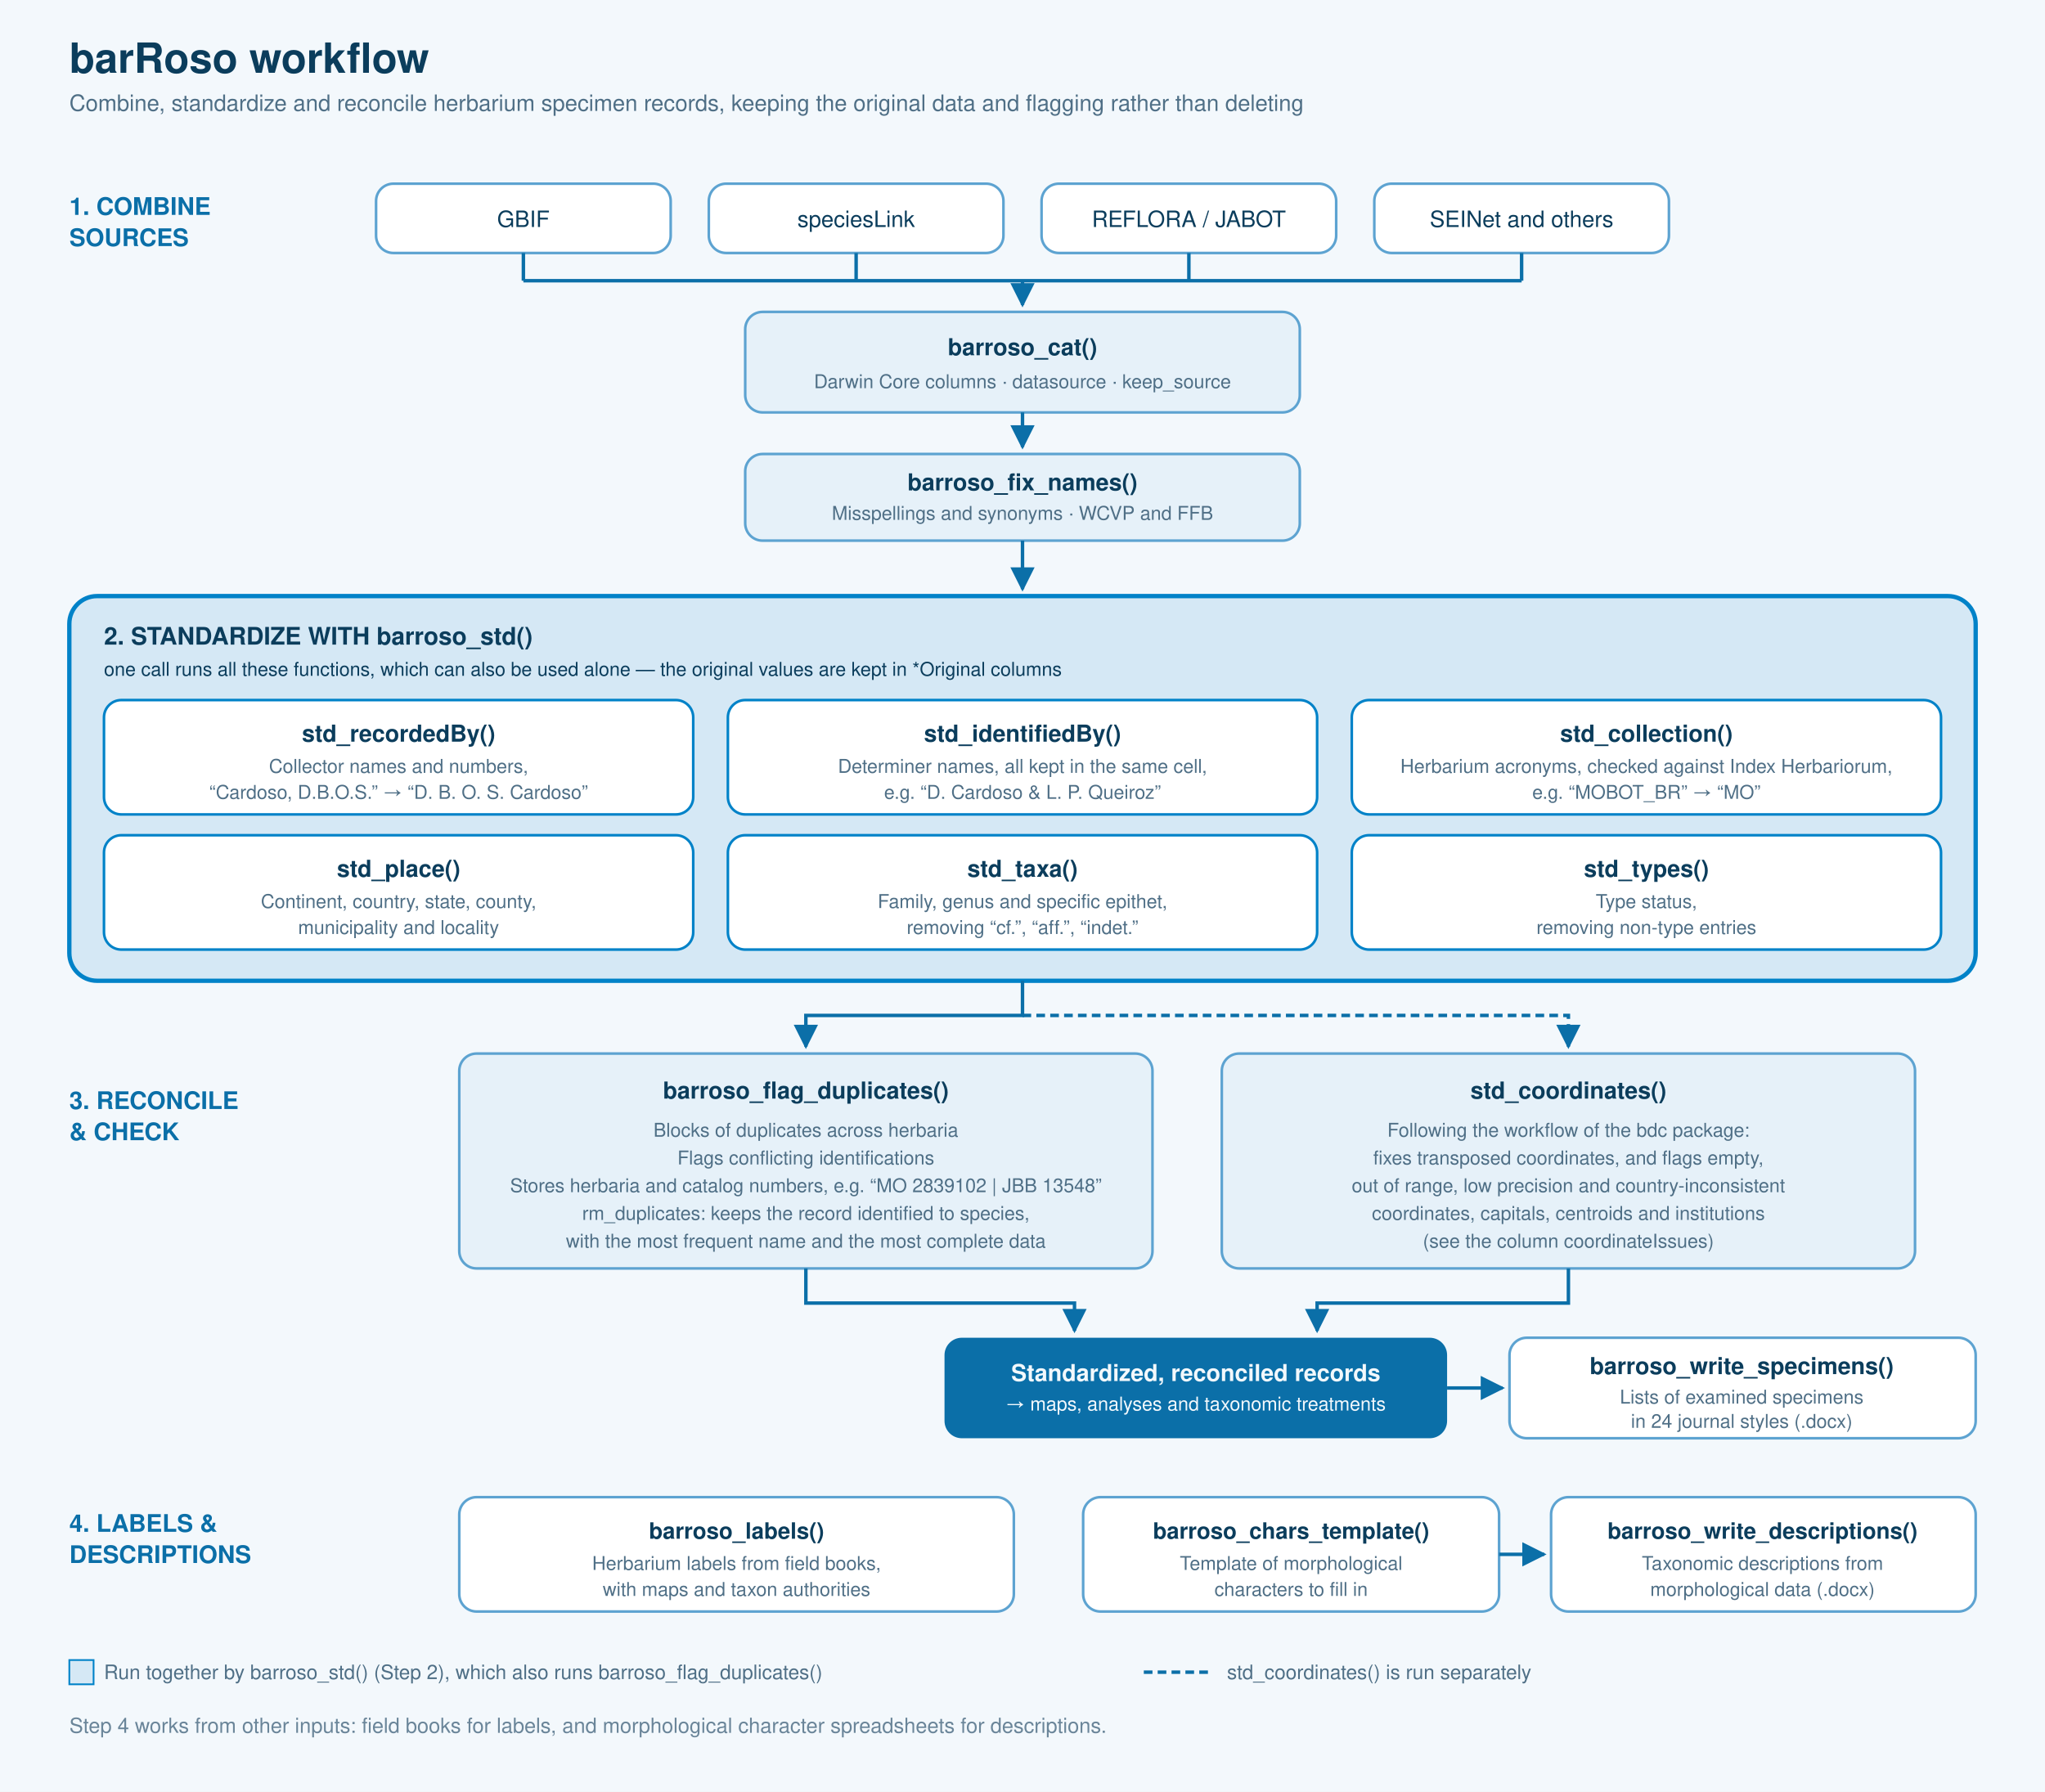
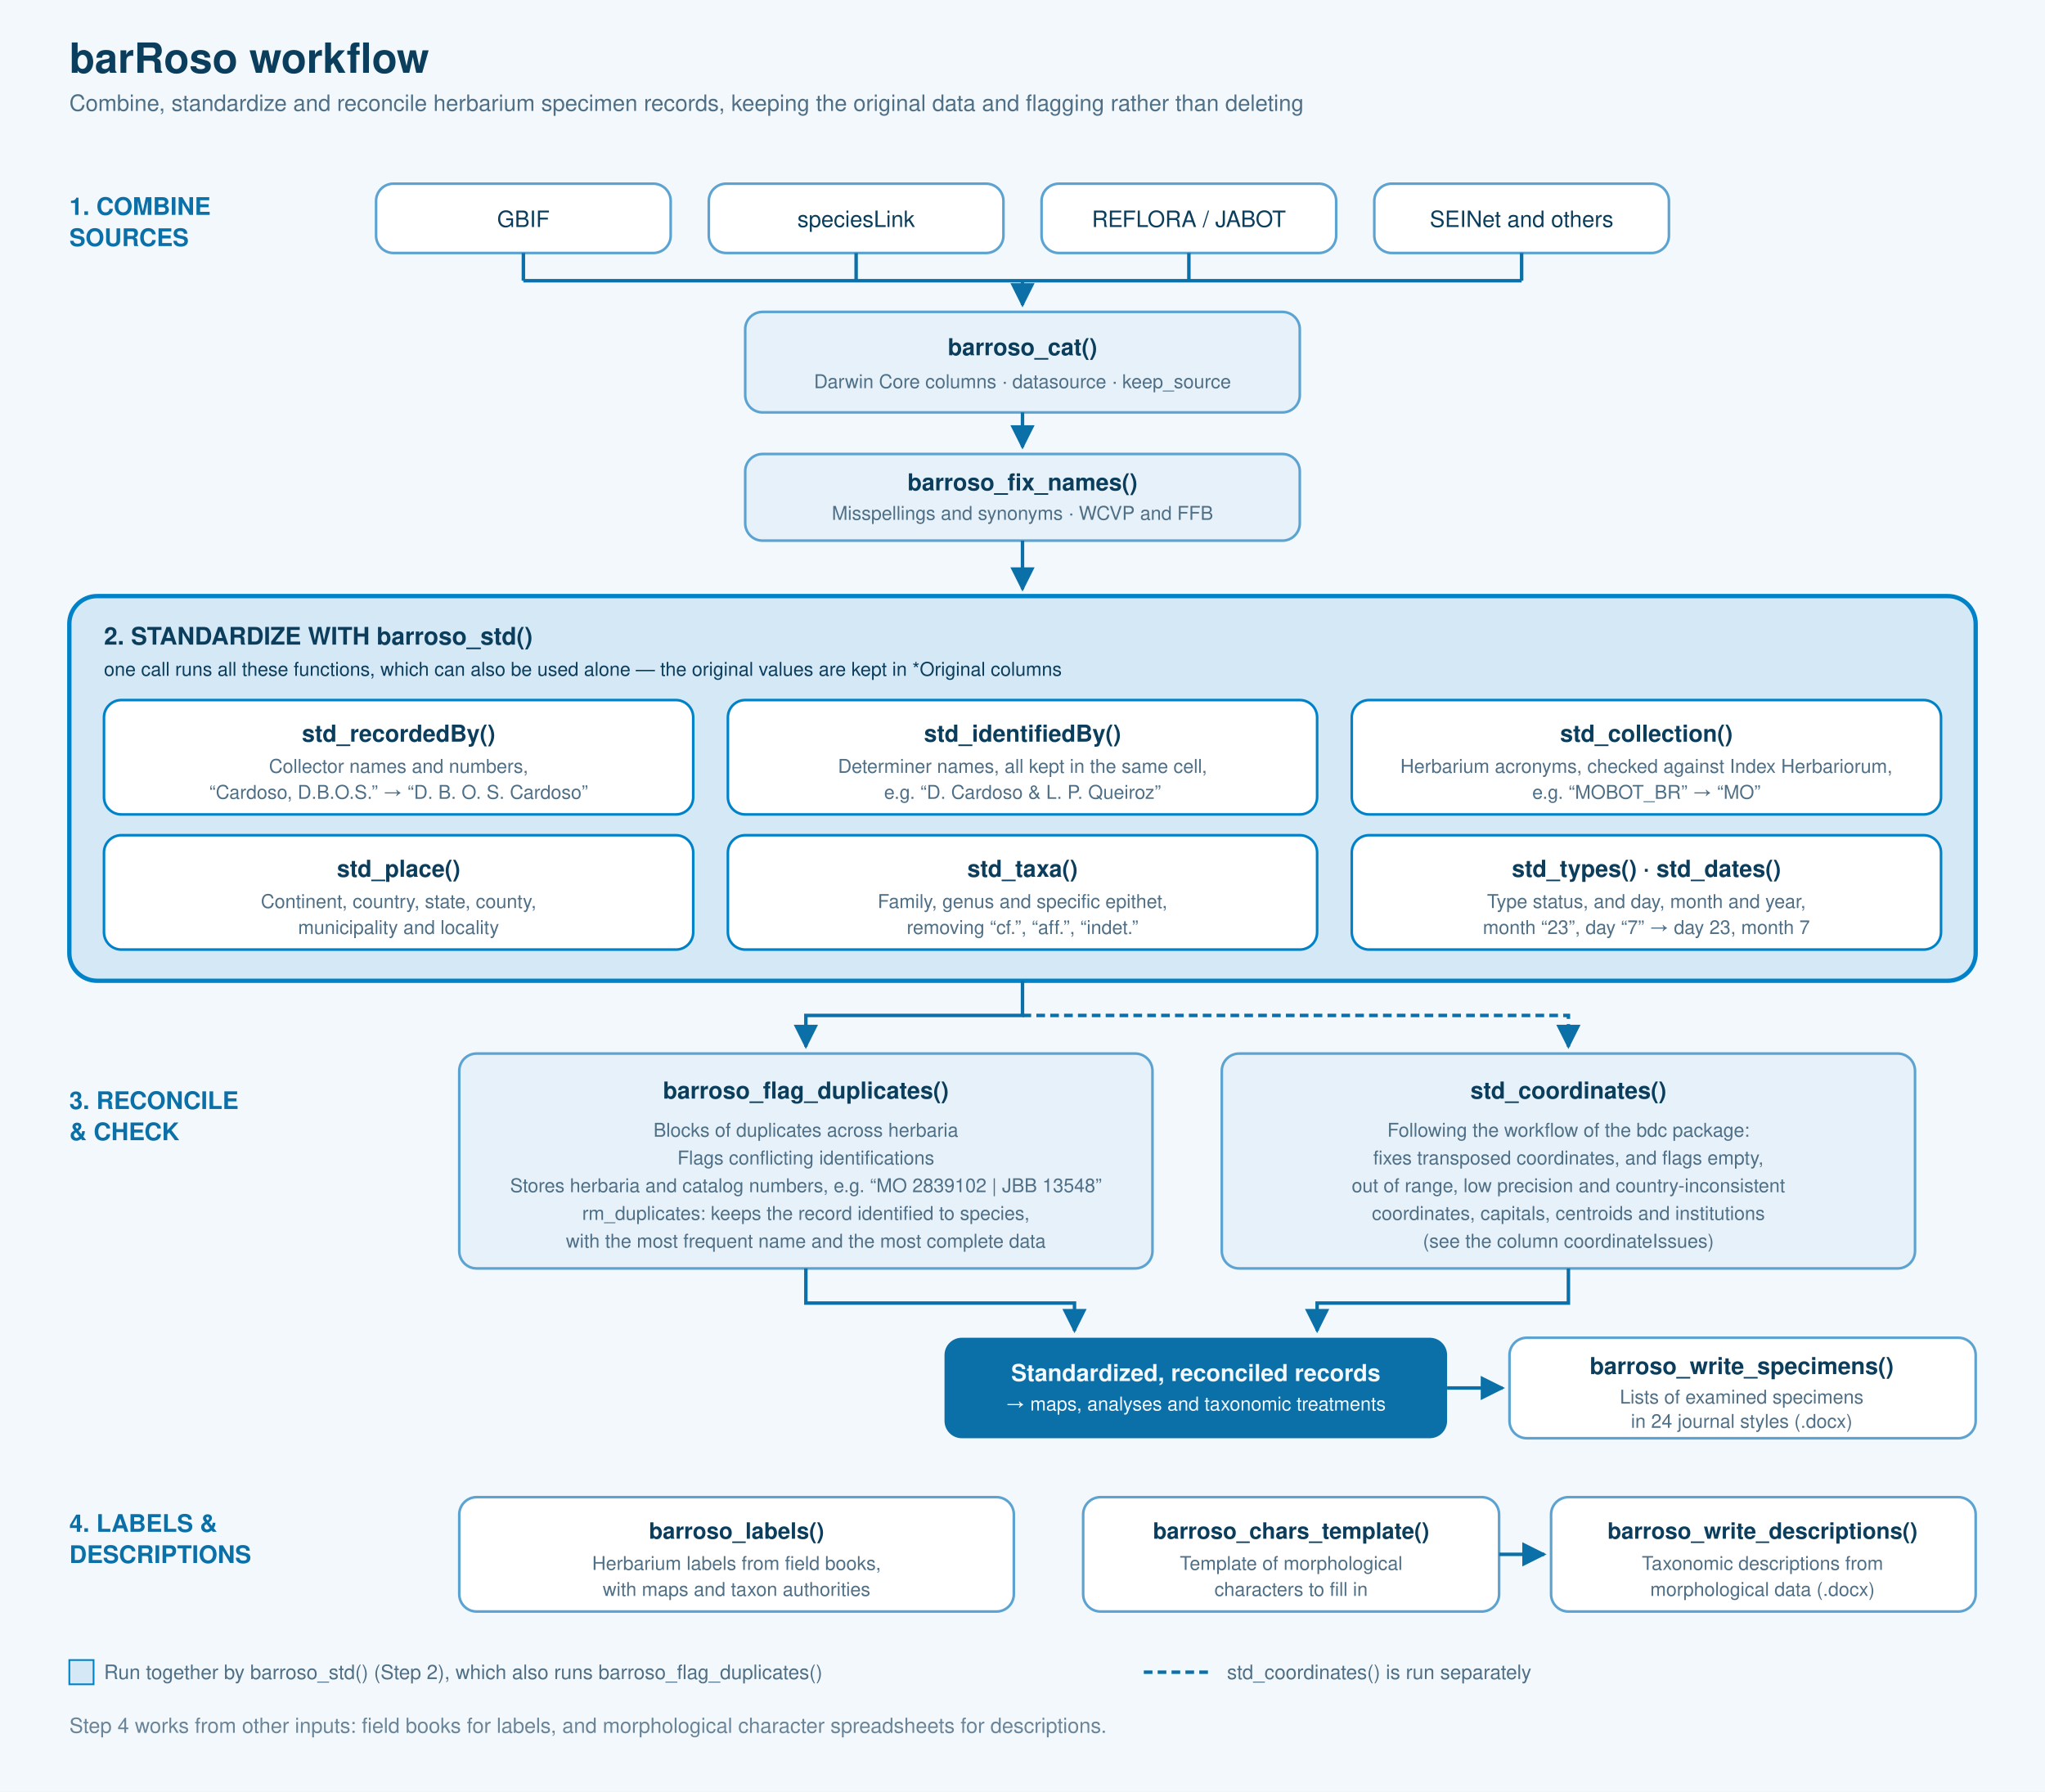
<svg xmlns="http://www.w3.org/2000/svg" viewBox="0 0 1180 1034" font-family="Helvetica, Arial, sans-serif">
  <defs>
    <marker id="arrow" viewBox="0 0 10 10" refX="9" refY="5" markerWidth="7" markerHeight="7" orient="auto-start-reverse">
      <path d="M0,0 L10,5 L0,10 z" fill="#0B6FA8" />
    </marker>
  </defs>
  <rect x="0" y="0" width="1180" height="1034" fill="#F3F8FC" />
  <text x="40" y="42" font-size="24" font-weight="700" fill="#0B3D5C">barRoso workflow</text>
  <text x="40" y="64" font-size="13" fill="#4F6F86">Combine, standardize and reconcile herbarium specimen records, keeping the original data and flagging rather than deleting</text>
  <text font-size="14" font-weight="700" fill="#0B6FA8">
    <tspan x="40" y="124">1. COMBINE</tspan>
    <tspan x="40" y="142">SOURCES</tspan>
  </text>
  <g font-size="13">
    <rect x="217" y="106" width="170" height="40" rx="10" fill="#FFFFFF" stroke="#5DA3D1" stroke-width="1.5" />
    <text x="302" y="131" text-anchor="middle" fill="#0B3D5C">GBIF</text>
    <rect x="409" y="106" width="170" height="40" rx="10" fill="#FFFFFF" stroke="#5DA3D1" stroke-width="1.5" />
    <text x="494" y="131" text-anchor="middle" fill="#0B3D5C">speciesLink</text>
    <rect x="601" y="106" width="170" height="40" rx="10" fill="#FFFFFF" stroke="#5DA3D1" stroke-width="1.5" />
    <text x="686" y="131" text-anchor="middle" fill="#0B3D5C">REFLORA / JABOT</text>
    <rect x="793" y="106" width="170" height="40" rx="10" fill="#FFFFFF" stroke="#5DA3D1" stroke-width="1.5" />
    <text x="878" y="131" text-anchor="middle" fill="#0B3D5C">SEINet and others</text>
  </g>
  <g stroke="#0B6FA8" stroke-width="2" fill="none">
    <line x1="302" y1="146" x2="302" y2="162" />
    <line x1="494" y1="146" x2="494" y2="162" />
    <line x1="686" y1="146" x2="686" y2="162" />
    <line x1="878" y1="146" x2="878" y2="162" />
    <line x1="302" y1="162" x2="878" y2="162" />
    <line x1="590" y1="162" x2="590" y2="176" marker-end="url(#arrow)" />
  </g>
  <rect x="430" y="180" width="320" height="58" rx="10" fill="#E6F1F9" stroke="#5DA3D1" stroke-width="1.5" />
  <text x="590" y="205" text-anchor="middle" font-size="13.5" fill="#0B3D5C" font-weight="600">barroso_cat()</text>
  <text x="590" y="224" text-anchor="middle" font-size="11" fill="#4F6F86">Darwin Core columns · datasource · keep_source</text>
  <line x1="590" y1="238" x2="590" y2="258" stroke="#0B6FA8" stroke-width="2" marker-end="url(#arrow)" />
  <rect x="430" y="262" width="320" height="50" rx="10" fill="#E6F1F9" stroke="#5DA3D1" stroke-width="1.5" />
  <text x="590" y="283" text-anchor="middle" font-size="13.5" fill="#0B3D5C" font-weight="600">barroso_fix_names()</text>
  <text x="590" y="300" text-anchor="middle" font-size="11" fill="#4F6F86">Misspellings and synonyms · WCVP and FFB</text>
  <line x1="590" y1="312" x2="590" y2="340" stroke="#0B6FA8" stroke-width="2" marker-end="url(#arrow)" />
  <g transform="translate(0,74)">
    <rect x="40" y="270" width="1100" height="222" rx="16" fill="#D5E8F5" stroke="#0082C8" stroke-width="2.5" />
    <text x="60" y="298" font-size="14" font-weight="700" fill="#0B3D5C">2. STANDARDIZE WITH barroso_std()</text>
    <text x="60" y="316" font-size="11" fill="#0B3D5C">one call runs all these functions, which can also be used alone — the original values are kept in *Original columns</text>
    <g font-size="13.5">
      <rect x="60" y="330" width="340" height="66" rx="10" fill="#FFFFFF" stroke="#0082C8" stroke-width="1.5" />
      <text x="230" y="354" text-anchor="middle" fill="#0B3D5C" font-weight="600">std_recordedBy()</text>
      <text x="230" y="372" text-anchor="middle" fill="#4F6F86" font-size="11">Collector names and numbers,</text>
      <text x="230" y="387" text-anchor="middle" fill="#4F6F86" font-size="11">“Cardoso, D.B.O.S.” → “D. B. O. S. Cardoso”</text>
      <rect x="420" y="330" width="340" height="66" rx="10" fill="#FFFFFF" stroke="#0082C8" stroke-width="1.5" />
      <text x="590" y="354" text-anchor="middle" fill="#0B3D5C" font-weight="600">std_identifiedBy()</text>
      <text x="590" y="372" text-anchor="middle" fill="#4F6F86" font-size="11">Determiner names, all kept in the same cell,</text>
      <text x="590" y="387" text-anchor="middle" fill="#4F6F86" font-size="11">e.g. “D. Cardoso &amp; L. P. Queiroz”</text>
      <rect x="780" y="330" width="340" height="66" rx="10" fill="#FFFFFF" stroke="#0082C8" stroke-width="1.5" />
      <text x="950" y="354" text-anchor="middle" fill="#0B3D5C" font-weight="600">std_collection()</text>
      <text x="950" y="372" text-anchor="middle" fill="#4F6F86" font-size="11">Herbarium acronyms, checked against Index Herbariorum,</text>
      <text x="950" y="387" text-anchor="middle" fill="#4F6F86" font-size="11">e.g. “MOBOT_BR” → “MO”</text>
      <rect x="60" y="408" width="340" height="66" rx="10" fill="#FFFFFF" stroke="#0082C8" stroke-width="1.5" />
      <text x="230" y="432" text-anchor="middle" fill="#0B3D5C" font-weight="600">std_place()</text>
      <text x="230" y="450" text-anchor="middle" fill="#4F6F86" font-size="11">Continent, country, state, county,</text>
      <text x="230" y="465" text-anchor="middle" fill="#4F6F86" font-size="11">municipality and locality</text>
      <rect x="420" y="408" width="340" height="66" rx="10" fill="#FFFFFF" stroke="#0082C8" stroke-width="1.5" />
      <text x="590" y="432" text-anchor="middle" fill="#0B3D5C" font-weight="600">std_taxa()</text>
      <text x="590" y="450" text-anchor="middle" fill="#4F6F86" font-size="11">Family, genus and specific epithet,</text>
      <text x="590" y="465" text-anchor="middle" fill="#4F6F86" font-size="11">removing “cf.”, “aff.”, “indet.”</text>
      <rect x="780" y="408" width="340" height="66" rx="10" fill="#FFFFFF" stroke="#0082C8" stroke-width="1.5" />
-       <text x="950" y="432" text-anchor="middle" fill="#0B3D5C" font-weight="600">std_types()</text>
-       <text x="950" y="450" text-anchor="middle" fill="#4F6F86" font-size="11">Type status,</text>
-       <text x="950" y="465" text-anchor="middle" fill="#4F6F86" font-size="11">removing non-type entries</text>
+       <text x="950" y="432" text-anchor="middle" fill="#0B3D5C" font-weight="600">std_types() · std_dates()</text>
+       <text x="950" y="450" text-anchor="middle" fill="#4F6F86" font-size="11">Type status, and day, month and year,</text>
+       <text x="950" y="465" text-anchor="middle" fill="#4F6F86" font-size="11">month “23”, day “7” → day 23, month 7</text>
    </g>
    <g stroke="#0B6FA8" stroke-width="2" fill="none">
      <path d="M590,492 L590,512 L465,512 L465,530" marker-end="url(#arrow)" />
      <path d="M590,512 L905,512 L905,530" stroke-dasharray="5 3" marker-end="url(#arrow)" />
    </g>
    <text font-size="14" font-weight="700" fill="#0B6FA8">
      <tspan x="40" y="566">3. RECONCILE</tspan>
      <tspan x="40" y="584">&amp; CHECK</tspan>
    </text>
    <g font-size="13.5">
      <rect x="265" y="534" width="400" height="124" rx="10" fill="#E6F1F9" stroke="#5DA3D1" stroke-width="1.5" />
      <text x="465" y="560" text-anchor="middle" fill="#0B3D5C" font-weight="600">barroso_flag_duplicates()</text>
      <text x="465" y="582" text-anchor="middle" fill="#4F6F86" font-size="11">Blocks of duplicates across herbaria</text>
      <text x="465" y="598" text-anchor="middle" fill="#4F6F86" font-size="11">Flags conflicting identifications</text>
      <text x="465" y="614" text-anchor="middle" fill="#4F6F86" font-size="11">Stores herbaria and catalog numbers, e.g. “MO 2839102 | JBB 13548”</text>
      <text x="465" y="630" text-anchor="middle" fill="#4F6F86" font-size="11">rm_duplicates: keeps the record identified to species,</text>
      <text x="465" y="646" text-anchor="middle" fill="#4F6F86" font-size="11">with the most frequent name and the most complete data</text>
      <rect x="705" y="534" width="400" height="124" rx="10" fill="#E6F1F9" stroke="#5DA3D1" stroke-width="1.5" />
      <text x="905" y="560" text-anchor="middle" fill="#0B3D5C" font-weight="600">std_coordinates()</text>
      <text x="905" y="582" text-anchor="middle" fill="#4F6F86" font-size="11">Following the workflow of the bdc package:</text>
      <text x="905" y="598" text-anchor="middle" fill="#4F6F86" font-size="11">fixes transposed coordinates, and flags empty,</text>
      <text x="905" y="614" text-anchor="middle" fill="#4F6F86" font-size="11">out of range, low precision and country-inconsistent</text>
      <text x="905" y="630" text-anchor="middle" fill="#4F6F86" font-size="11">coordinates, capitals, centroids and institutions</text>
      <text x="905" y="646" text-anchor="middle" fill="#4F6F86" font-size="11">(see the column coordinateIssues)</text>
    </g>
    <path d="M465,658 L465,678 L620,678 L620,694" fill="none" stroke="#0B6FA8" stroke-width="2" marker-end="url(#arrow)" />
    <path d="M905,658 L905,678 L760,678 L760,694" fill="none" stroke="#0B6FA8" stroke-width="2" marker-end="url(#arrow)" />
    <rect x="545" y="698" width="290" height="58" rx="10" fill="#0B6FA8" />
    <text x="690" y="723" text-anchor="middle" font-size="13.5" fill="#F2F8FC" font-weight="700">Standardized, reconciled records</text>
    <text x="690" y="740" text-anchor="middle" font-size="11" fill="#F2F8FC">→ maps, analyses and taxonomic treatments</text>
    <line x1="835" y1="727" x2="867" y2="727" stroke="#0B6FA8" stroke-width="2" marker-end="url(#arrow)" />
    <rect x="871" y="698" width="269" height="58" rx="10" fill="#FFFFFF" stroke="#5DA3D1" stroke-width="1.5" />
    <text x="1005" y="719" text-anchor="middle" font-size="13.5" fill="#0B3D5C" font-weight="600">barroso_write_specimens()</text>
    <text x="1005" y="736" text-anchor="middle" font-size="11" fill="#4F6F86">Lists of examined specimens</text>
    <text x="1005" y="750" text-anchor="middle" font-size="11" fill="#4F6F86">in 24 journal styles (.docx)</text>
    <text font-size="14" font-weight="700" fill="#0B6FA8">
      <tspan x="40" y="810">4. LABELS &amp;</tspan>
      <tspan x="40" y="828">DESCRIPTIONS</tspan>
    </text>
    <g font-size="13">
      <rect x="265" y="790" width="320" height="66" rx="10" fill="#FFFFFF" stroke="#5DA3D1" stroke-width="1.5" />
      <text x="425" y="814" text-anchor="middle" fill="#0B3D5C" font-weight="600">barroso_labels()</text>
      <text x="425" y="832" text-anchor="middle" fill="#4F6F86" font-size="11">Herbarium labels from field books,</text>
      <text x="425" y="847" text-anchor="middle" fill="#4F6F86" font-size="11">with maps and taxon authorities</text>
      <rect x="625" y="790" width="240" height="66" rx="10" fill="#FFFFFF" stroke="#5DA3D1" stroke-width="1.5" />
      <text x="745" y="814" text-anchor="middle" fill="#0B3D5C" font-weight="600">barroso_chars_template()</text>
      <text x="745" y="832" text-anchor="middle" fill="#4F6F86" font-size="11">Template of morphological</text>
      <text x="745" y="847" text-anchor="middle" fill="#4F6F86" font-size="11">characters to fill in</text>
      <rect x="895" y="790" width="245" height="66" rx="10" fill="#FFFFFF" stroke="#5DA3D1" stroke-width="1.5" />
      <text x="1017" y="814" text-anchor="middle" fill="#0B3D5C" font-weight="600">barroso_write_descriptions()</text>
      <text x="1017" y="832" text-anchor="middle" fill="#4F6F86" font-size="11">Taxonomic descriptions from</text>
      <text x="1017" y="847" text-anchor="middle" fill="#4F6F86" font-size="11">morphological data (.docx)</text>
    </g>
    <line x1="865" y1="823" x2="891" y2="823" stroke="#0B6FA8" stroke-width="2" marker-end="url(#arrow)" />
    <g font-size="11.5" fill="#4F6F86">
      <rect x="40" y="884" width="14" height="14" fill="#D5E8F5" stroke="#0082C8" />
      <text x="60" y="895">Run together by barroso_std() (Step 2), which also runs barroso_flag_duplicates()</text>
      <line x1="660" y1="891" x2="700" y2="891" stroke="#0B6FA8" stroke-width="2" stroke-dasharray="5 3" />
      <text x="708" y="895">std_coordinates() is run separately</text>
    </g>
    <text x="40" y="926" font-size="12" fill="#6A8599">Step 4 works from other inputs: field books for labels, and morphological character spreadsheets for descriptions.</text>
  </g>
</svg>
